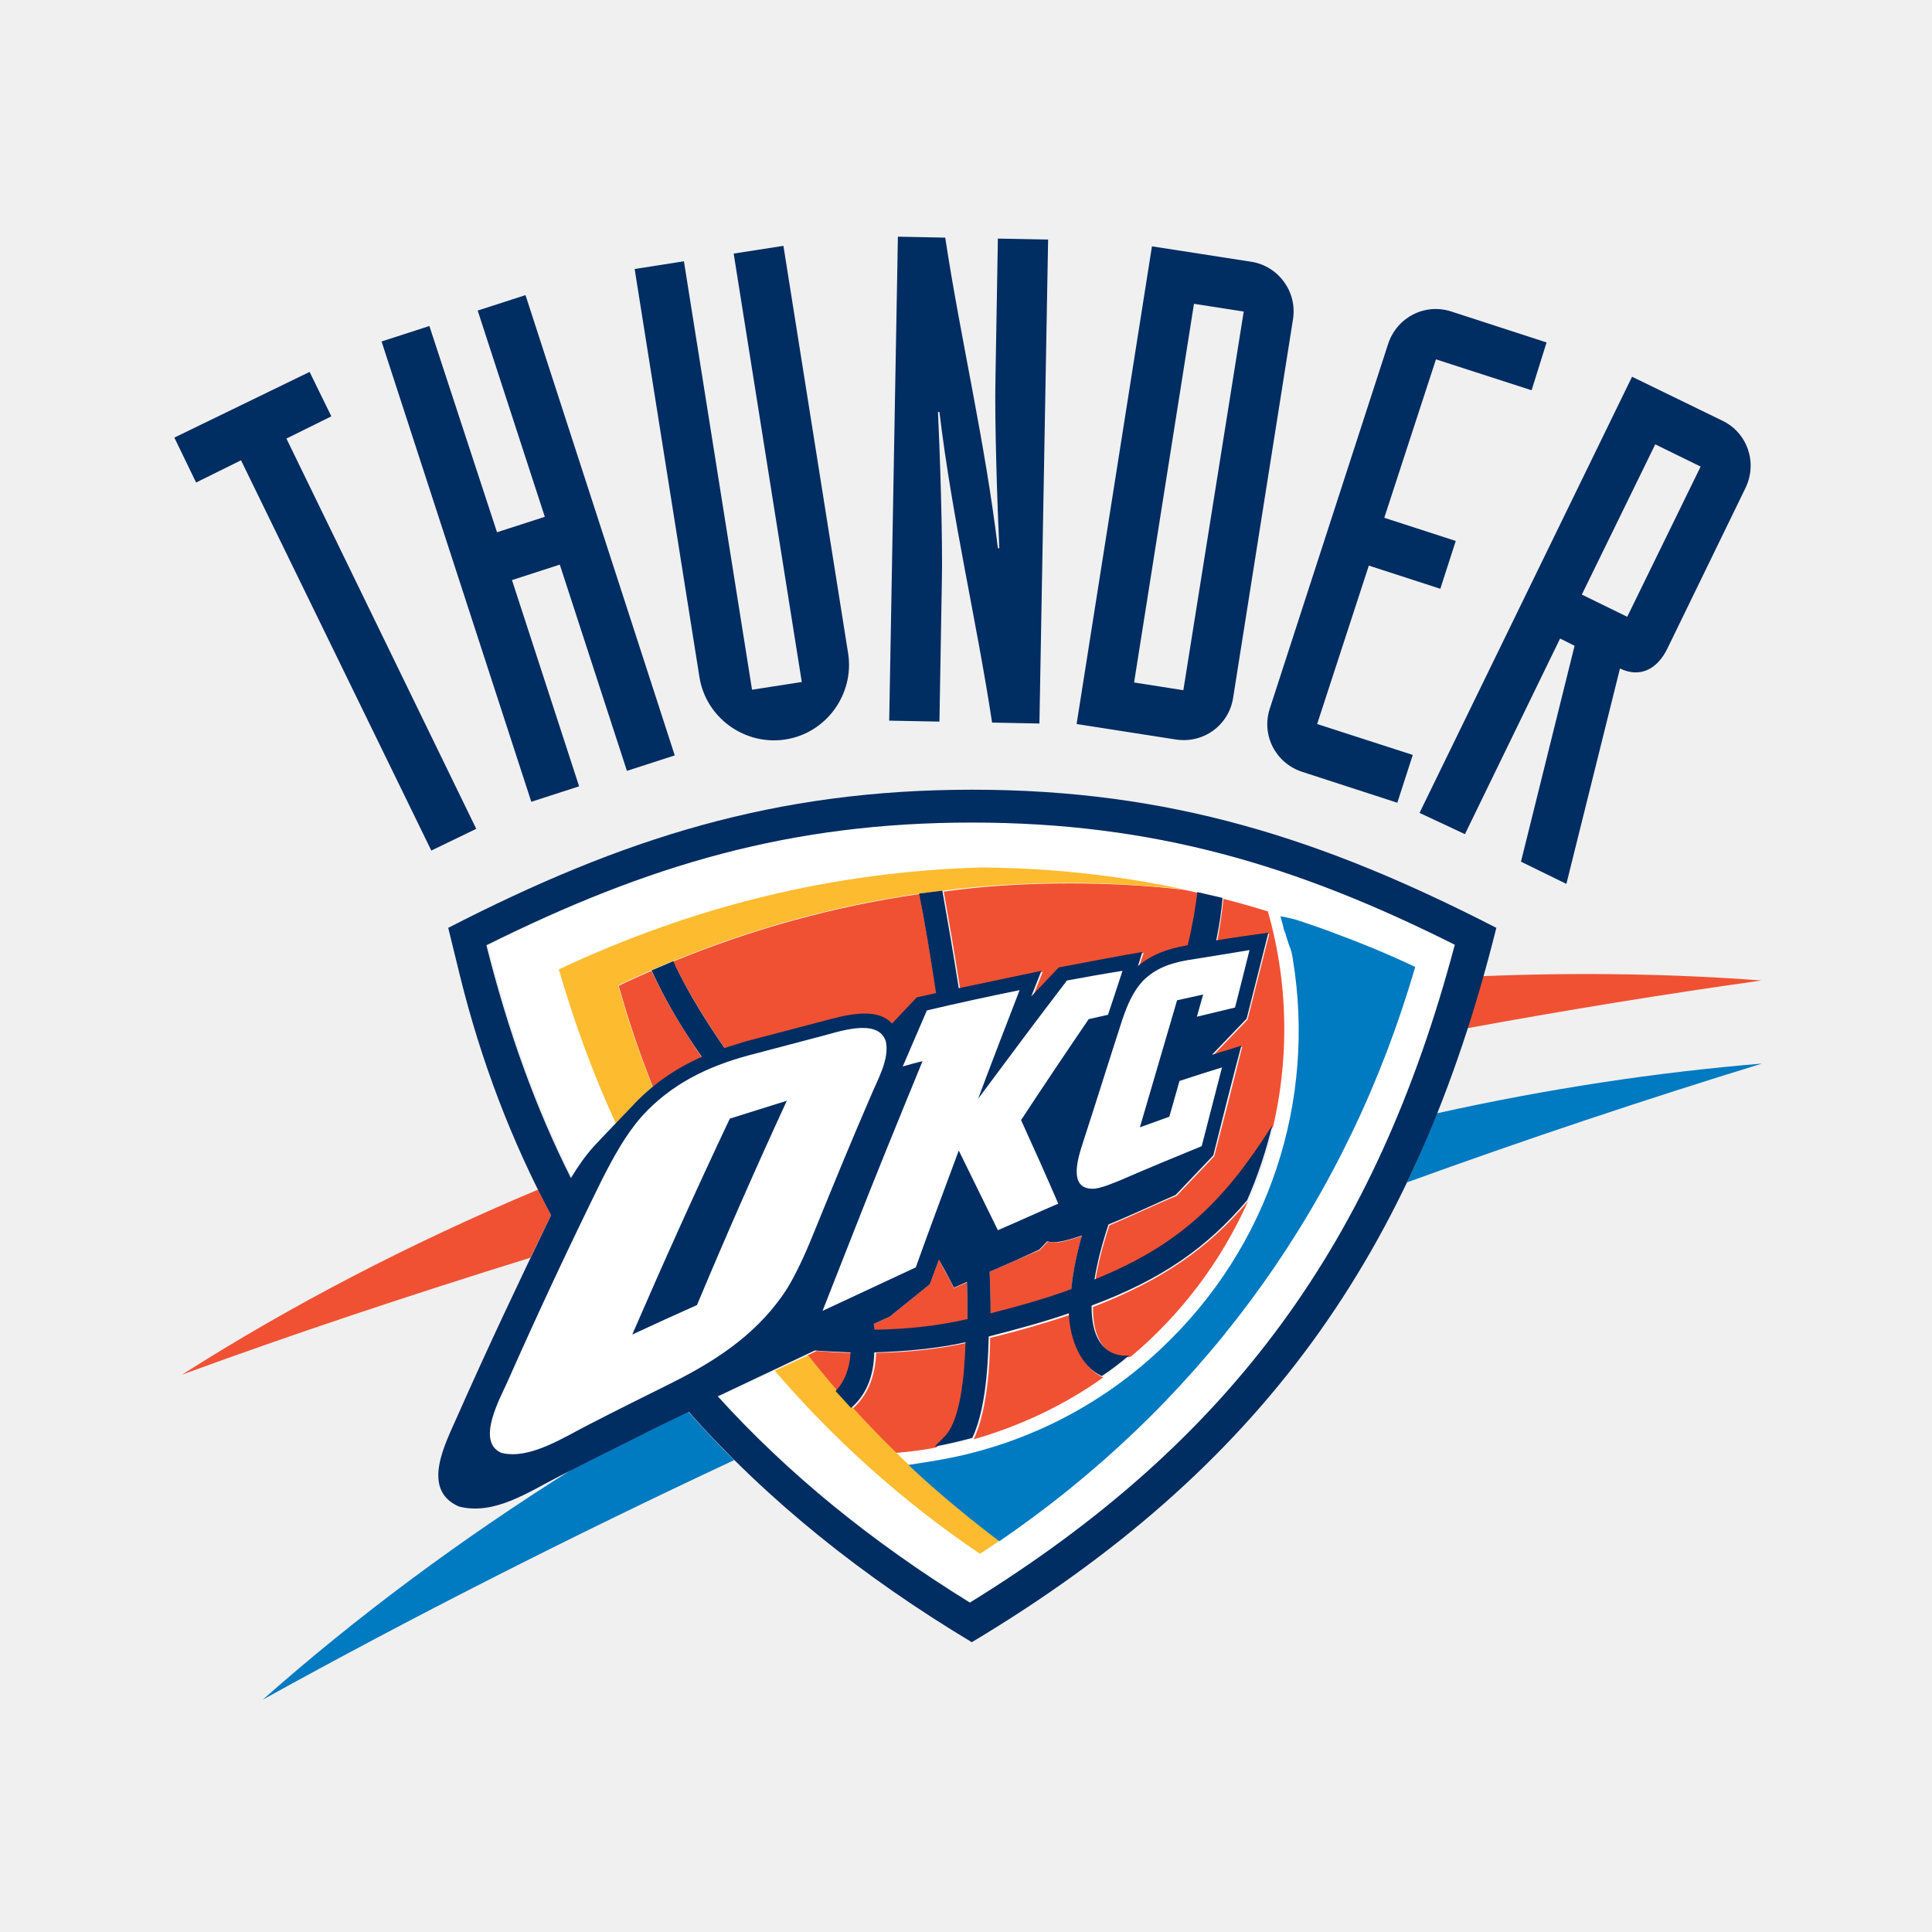
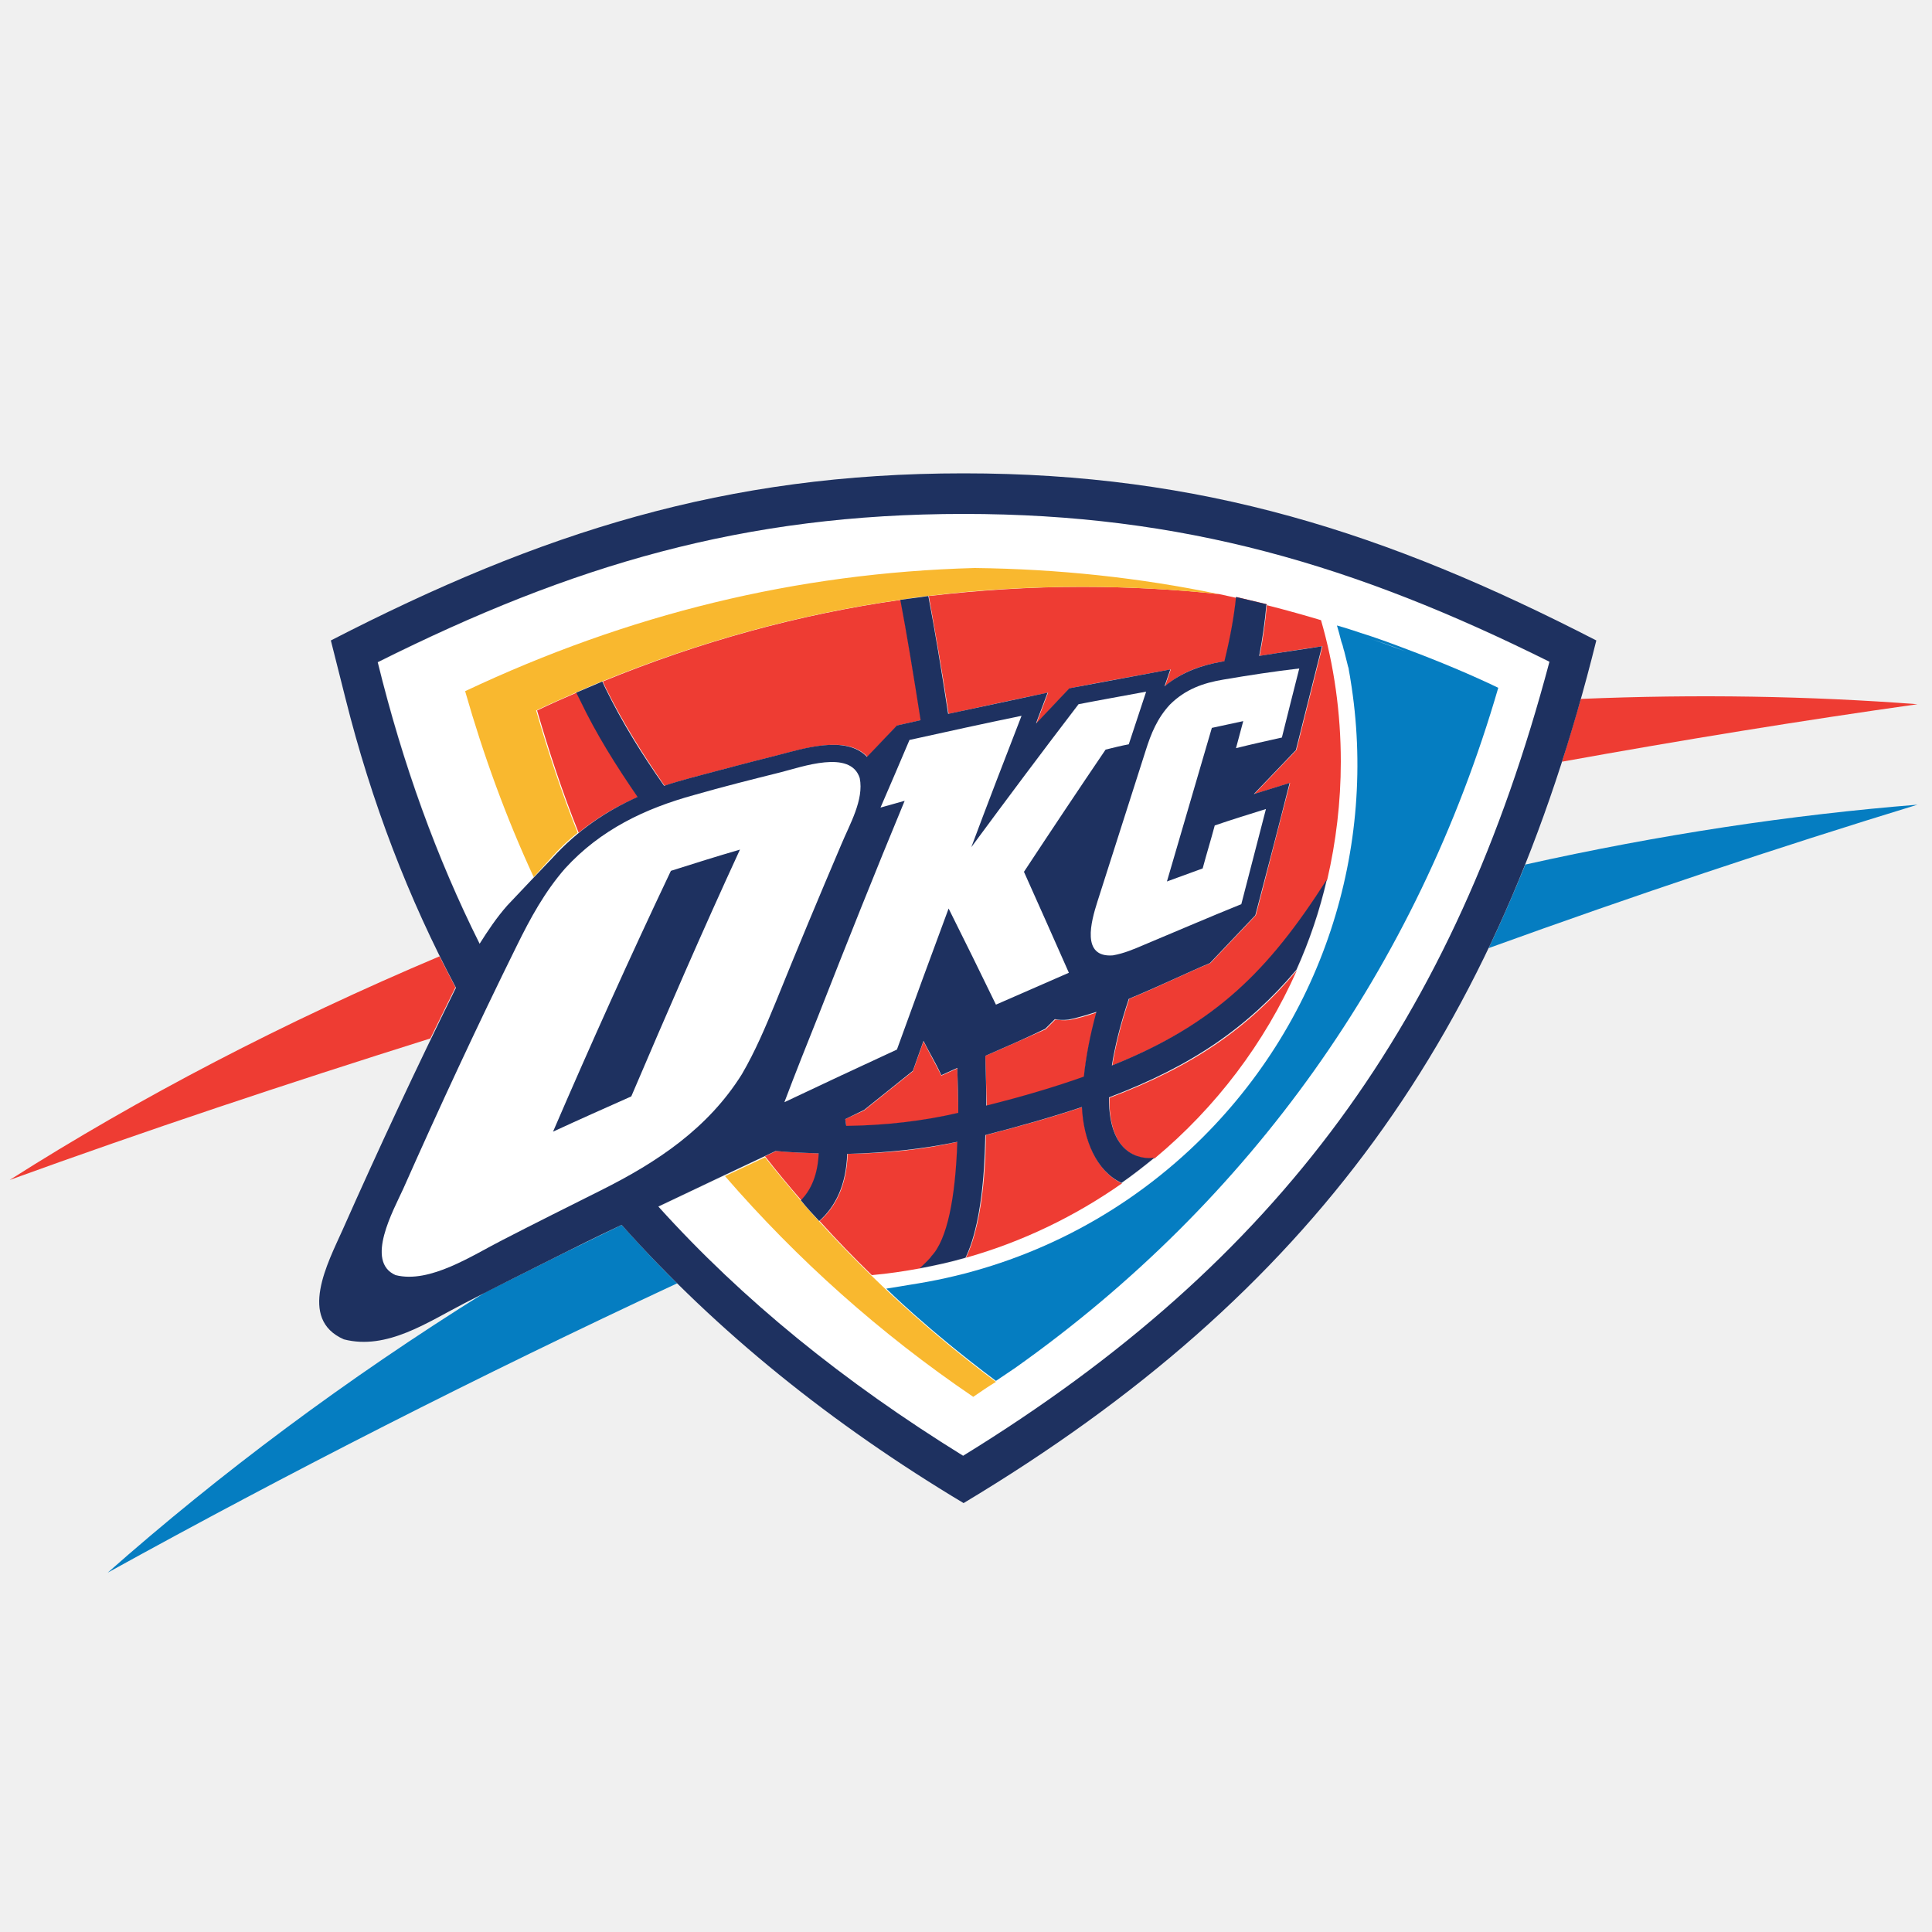
- <svg xmlns="http://www.w3.org/2000/svg" version="1.1" id="Layer_1" x="0px" y="0px" viewBox="0 0 400 400" style="enable-background:new 0 0 400 400;" xml:space="preserve">
+ <svg xmlns="http://www.w3.org/2000/svg" version="1.1" id="Layer_2" x="0px" y="0px" viewBox="0 0 400 400" style="enable-background:new 0 0 400 400;" xml:space="preserve">
  <style type="text/css">
- 	.st0{fill:#002D62;}
- 	.st1{fill:#007AC1;}
- 	.st2{fill:#F05133;}
- 	.st3{fill:#FFFFFF;}
- 	.st4{fill:#FDBB30;}
+ 	.st0{fill:#057DC1;}
+ 	.st1{fill:#EE3C33;}
+ 	.st2{fill:#FFFFFF;}
+ 	.st3{fill:#F9B82F;}
+ 	.st4{fill:#1E3160;}
</style>
-   <path class="st0" d="M342.7,92l-15.2,31.1l9.4,4.6l15.2-31.1L342.7,92z M293.9,168.3l44-90.3l18.7,9.1c5.2,2.5,7.3,8.7,4.8,13.9  l-16.2,33.3c-2.1,4.3-5.7,6.1-9.8,4.1L324.3,183l-9.4-4.6l11.1-44.7l-3-1.5l-19.7,40.5L293.9,168.3z M320.2,70.9l-19.7-6.4  c-5.5-1.8-11.3,1.2-13.1,6.7l-24.5,75.5c-1.8,5.5,1.2,11.3,6.7,13.1l19.7,6.4l3.2-9.9l-19.8-6.4l10.7-32.8l14.8,4.8l3.2-9.9  l-14.8-4.8l10.7-32.8l19.8,6.4L320.2,70.9z M247.2,62.9l10.3,1.6L245,142.9l-10.2-1.6L247.2,62.9z M222.9,149.9l20.5,3.2  c5.7,0.9,11-2.9,11.9-8.6l12.4-78.4c0.9-5.7-3-11-8.6-11.9L238.5,51L222.9,149.9z M184.1,149.2l10.4,0.2l0.5-29  c0.2-8.8-0.4-26.7-0.8-35.1h0.3c2.7,22.4,7.7,43.2,10.9,64.3l9.8,0.2L217,49.6l-10.4-0.2l-0.5,29c-0.2,8.8,0.4,26.7,0.8,35.1h-0.3  c-2.7-22.4-7.7-43.2-10.9-64.3l-9.8-0.2L184.1,149.2z M162.2,50.9l-10.3,1.6l14.1,88.7l-10.3,1.6l-14.1-88.7l-10.2,1.6l13.4,84.4  c1.3,8.5,9.4,14.3,17.8,13c8.5-1.3,14.3-9.4,13-17.8L162.2,50.9z M110,166l9.9-3.2L106,120.1l9.9-3.2l13.9,42.7l9.9-3.2l-30.9-95.3  l-9.9,3.2l13.9,42.7l-9.9,3.2l-14-42.7L79,70.7L110,166z M89.3,176.1l9.3-4.5L59.3,90.8l9.3-4.6L64.1,77l-28,13.6l4.5,9.3l9.3-4.6  L89.3,176.1z" />
-   <path class="st1" d="M297.5,230.5c23-5.1,45.5-8.5,67.3-10.3c-24.1,7.4-48.7,15.6-73.5,24.6C293.5,240.2,295.5,235.4,297.5,230.5   M54.4,351.9c19.2-17,40.9-33.2,64.7-48.1c4.5-2.3,8.9-4.5,13.4-6.7c1.8-0.9,5.5-2.7,10-4.8c3.1,3.4,6.2,6.8,9.5,10  C118,318.2,85.3,334.8,54.4,351.9" />
-   <path class="st2" d="M307,202.1c19.9-0.8,39.2-0.5,57.7,0.9c-20,2.8-40.3,6.1-61,9.9C304.9,209.4,306,205.8,307,202.1 M37.7,284.6  c22.3-14.2,47-27.1,73.7-38.3c0.9,1.8,1.8,3.6,2.7,5.3c-1.4,2.9-2.9,5.9-4.3,8.8C85,268.1,60.9,276.1,37.7,284.6" />
-   <path class="st3" d="M180.9,274.1l3.3-1.5l8.3-6.7l1.9-5.1c1.2,2.5,1.9,3.4,3.1,5.8l2.7-1.2c0.1,2.7,0.1,5.2,0.1,7.7  c-6,1.4-12.5,2.1-19.2,2.2L180.9,274.1z M204.9,263.3c3.5-1.5,6.9-3,10.4-4.5l1.6-1.7c0.7,0.1,1.5,0.1,2.4,0.1  c1.3-0.2,3-0.7,4.8-1.3c-1.2,4.2-1.9,7.9-2.2,11.1c-4.9,1.7-10.4,3.4-16.7,5C205.1,269.1,205,266.3,204.9,263.3 M201.2,170.3  c37.6,0,67.1,8.8,100.4,25.4c-16.3,61.4-46.1,102.7-100.4,136.2c-20.4-12.6-37.7-26.7-52.2-42.7c6.4-3.1,13.7-6.5,20.1-9.5  c2.6,0.2,5,0.4,7.4,0.4c-0.1,3.5-1.3,6.1-3.1,8c1,1.2,2.1,2.4,3.2,3.5c2.8-2.5,4.6-6.2,4.8-11.5c6.6-0.1,13-0.8,18.9-2.1  c-0.3,9.7-1.7,16.8-4.4,19.6c-0.1,0.1-0.2,0.2-0.2,0.2c-0.7,0.8-1.3,1.3-1.8,1.8c2.6-0.5,5.3-1.1,7.8-1.8c3.3-6.9,3.4-18.9,3.4-21  c6.1-1.5,11.6-3.1,16.6-4.8c0.2,5.6,2.5,11,6.8,13c1.9-1.4,3.8-2.8,5.7-4.3c-1.1,0.2-7.9,0.6-7.8-10.3c14.5-5.5,23.9-12,32.2-21.8  c2.2-5,3.9-10.1,5.2-15.5c-9.9,15.6-19,24.7-36.8,31.9c0.5-3.2,1.4-6.9,2.9-11.4c5.2-2.2,10.6-4.8,13.9-6.1l7.8-8.2  c2-7.6,3.9-15.1,5.8-22.7l-6.1,1.9l7.2-7.5c1.5-5.9,3-11.9,4.5-17.8c-3.6,0.5-7.2,1.1-10.8,1.6c0.6-3,1-5.9,1.3-8.8  c-1.7-0.4-3.5-0.9-5.2-1.2c-0.4,3.3-1,6.9-2,11l-0.5,0.1c-3.4,0.6-6.8,1.7-9.8,4.2l1-2.9c-5.8,1-11.5,2.1-17.3,3.2l-5.7,6l0.2-0.5  l1.9-4.8c-5.7,1.2-11.4,2.4-17.1,3.6c-1.2-7.7-2.4-14.6-3.4-20.2c-1.6,0.2-3.2,0.4-4.8,0.6c1,5.7,2.3,12.8,3.5,20.6l-4,0.9l-5.1,5.4  c-3.6-3.8-10.9-1.4-15.5-0.2c-5,1.3-9.9,2.6-14.9,3.9c-1.5,0.4-3,0.9-4.4,1.4c-3.7-5.4-7.2-10.9-10.1-16.9l-0.5-1.1  c-1.5,0.6-3,1.2-4.5,1.9l0.6,1.3c2.8,5.8,6.2,11.3,9.8,16.6c-5.3,2.4-10.3,5.7-14.6,10.4c0,0-7,7.3-7.8,8.2  c-1.8,2.1-3.4,4.3-4.7,6.5c-7.3-14.7-13.1-30.7-17.5-48.2C134.1,179.1,163.6,170.3,201.2,170.3" />
-   <path class="st2" d="M180.9,274.1l3.3-1.5l8.3-6.7l1.9-5.1c1.2,2.5,1.9,3.4,3.1,5.9l2.7-1.2c0.1,2.7,0.1,5.2,0.1,7.7  c-6,1.4-12.5,2.1-19.2,2.2L180.9,274.1z M204.9,263.3c3.5-1.5,6.9-3,10.4-4.5l1.6-1.7c0.7,0.1,1.5,0.1,2.3,0.1  c1.3-0.2,3-0.7,4.8-1.3c-1.2,4.2-1.9,7.9-2.2,11.1c-4.9,1.7-10.4,3.4-16.7,5C205.1,269.1,205,266.3,204.9,263.3 M139.3,199.1  c16.6-6.8,33.6-11.5,51.1-14c1,5.7,2.3,12.8,3.5,20.6l-4,0.9l-5.1,5.4c-3.6-3.8-10.9-1.4-15.4-0.2c-5,1.3-9.9,2.6-14.9,3.9  c-1.5,0.4-3,0.9-4.4,1.4c-3.7-5.4-7.2-10.9-10.1-16.8L139.3,199.1z M135.2,225.1c-2.7-6.8-5.1-13.8-7.1-21c2.2-1.1,4.5-2.1,6.8-3.1  l0.6,1.3c2.8,5.8,6.2,11.3,9.8,16.6C141.7,220.5,138.3,222.5,135.2,225.1 M173.4,288.1c-2.1-2.5-4.2-5-6.2-7.5l1.9-0.9  c2.6,0.2,5.1,0.4,7.4,0.4C176.3,283.6,175.2,286.2,173.4,288.1 M193.8,299.7c-2.7,0.5-5.5,0.9-8.3,1.1c-3.1-3-6.1-6.1-8.9-9.2  c2.8-2.5,4.6-6.2,4.8-11.5c6.6-0.1,13-0.8,18.9-2.1c-0.3,9.7-1.7,16.8-4.4,19.6c-0.1,0.1-0.2,0.2-0.2,0.2  C194.9,298.7,194.3,299.3,193.8,299.7 M228.4,285.2c-8,5.7-17.1,10-26.8,12.8c3.3-6.9,3.4-18.9,3.4-21c6.1-1.5,11.6-3.1,16.6-4.8  C221.8,277.8,224.1,283.2,228.4,285.2 M258.4,248.7c-5.6,12.5-13.9,23.5-24.3,32.2c-1.1,0.2-7.9,0.6-7.8-10.3  C240.7,265,250.1,258.5,258.4,248.7 M221.5,182.9c8,0,15.8,0.4,23.5,1.3c5.9,1.2,11.7,2.7,17.5,4.5c2.2,7.7,3.4,15.9,3.4,24.3  c0,7-0.8,13.7-2.3,20.2c-9.9,15.6-19,24.7-36.8,31.9c0.5-3.2,1.4-6.9,2.9-11.4c5.2-2.2,10.6-4.8,13.9-6.1l7.8-8.2  c2-7.6,3.9-15.1,5.8-22.7l-6.1,1.9l7.2-7.5c1.5-5.9,3-11.9,4.5-17.8c-3.6,0.5-7.2,1.1-10.8,1.6c0.6-3,1-5.9,1.3-8.8  c-1.7-0.4-3.5-0.9-5.2-1.2c-0.4,3.3-1,6.9-2,11l-0.5,0.1c-3.4,0.6-6.8,1.7-9.8,4.2l1-2.9c-5.8,1-11.5,2.1-17.3,3.2l-5.7,6l0.2-0.5  l1.9-4.8c-5.7,1.2-11.4,2.4-17.1,3.6c-1.2-7.7-2.4-14.6-3.4-20.2C203.8,183.4,212.6,182.9,221.5,182.9" />
-   <path class="st4" d="M127.5,232.6c-4.7-10.2-8.6-20.9-11.8-31.9c27.9-13.1,56.7-20.2,87.4-21.1c14.3,0.1,28.2,1.6,41.9,4.5  c-7.7-0.8-15.6-1.3-23.5-1.3c-8.9,0-17.7,0.5-26.3,1.6c-1.6,0.2-3.2,0.4-4.8,0.6c-17.5,2.5-34.5,7.2-51.1,14c-1.5,0.6-3,1.2-4.5,1.9  c-2.3,1-4.5,2-6.8,3.1c2,7.2,4.4,14.2,7.1,21c-1.5,1.3-3,2.7-4.4,4.2L127.5,232.6z M202.9,321.7c-16-10.8-30.2-23.6-42.5-37.9  l6.9-3.2c2,2.5,4.1,5.1,6.2,7.5c1,1.2,2.1,2.4,3.2,3.5c9.1,10,19.2,19.2,30.2,27.4C205.5,320,204.2,320.8,202.9,321.7" />
-   <path class="st0" d="M180.9,274.1l0.2,1.2c6.7-0.1,13.2-0.8,19.2-2.2c0-2.5,0-5-0.1-7.7l-2.7,1.2c-1.2-2.4-1.8-3.4-3.1-5.8l-1.9,5.1  l-8.3,6.7L180.9,274.1z M204.9,263.3c0.1,3,0.2,5.8,0.2,8.6c6.3-1.6,11.8-3.2,16.7-5c0.3-3.2,1-6.9,2.2-11.1  c-1.8,0.6-3.4,1.1-4.8,1.3c-0.9,0.1-1.7,0.1-2.4-0.1l-1.6,1.7C211.8,260.3,208.4,261.8,204.9,263.3 M201.2,170.3  c-37.6,0-67.1,8.8-100.5,25.4c4.4,17.5,10.1,33.5,17.5,48.2c1.4-2.3,2.9-4.5,4.7-6.5c0.8-0.9,7.8-8.2,7.8-8.2  c4.3-4.7,9.2-8,14.6-10.4c-3.7-5.3-7-10.7-9.8-16.6l-0.6-1.3c1.5-0.6,3-1.3,4.5-1.9l0.5,1.1c2.9,6,6.4,11.5,10.1,16.9  c1.4-0.5,2.9-0.9,4.4-1.4c5-1.3,9.9-2.6,14.9-3.9c4.6-1.2,11.9-3.6,15.4,0.2l5.1-5.4l4-0.9c-1.2-7.9-2.4-15-3.5-20.6  c1.6-0.2,3.2-0.4,4.8-0.6c1,5.6,2.2,12.6,3.4,20.2c5.7-1.2,11.4-2.4,17.1-3.6l-1.9,4.8l-0.2,0.5l5.7-6c5.8-1.1,11.5-2.2,17.3-3.2  l-0.9,2.9c3-2.5,6.4-3.6,9.8-4.2l0.5-0.1c1-4.1,1.6-7.7,2-11c1.7,0.4,3.5,0.8,5.2,1.2c-0.2,2.9-0.7,5.9-1.3,8.8  c3.6-0.6,7.2-1.1,10.8-1.6c-1.5,5.9-3,11.9-4.5,17.8l-7.2,7.5l6.1-1.9c-2,7.5-3.9,15.1-5.8,22.7l-7.8,8.2c-3.3,1.4-8.7,4-13.9,6.1  c-1.5,4.5-2.4,8.3-2.9,11.4c17.8-7.2,26.9-16.3,36.8-31.9c-1.3,5.4-3,10.5-5.2,15.5c-8.3,9.8-17.7,16.4-32.2,21.8  c-0.1,11,6.8,10.5,7.8,10.3c-1.8,1.5-3.7,3-5.7,4.3c-4.3-2-6.6-7.4-6.8-13c-4.9,1.7-10.4,3.2-16.6,4.8c-0.1,2.1-0.1,14.1-3.4,21  c-2.6,0.7-5.2,1.3-7.8,1.8c0.5-0.5,1.1-1.1,1.8-1.8c0-0.1,0.1-0.2,0.2-0.2c2.8-2.8,4.1-9.9,4.4-19.6c-5.9,1.3-12.3,1.9-18.9,2.1  c-0.1,5.3-1.9,9-4.8,11.5c-1.1-1.2-2.1-2.3-3.2-3.5c1.8-1.9,2.9-4.5,3.1-8c-2.3-0.1-4.8-0.2-7.4-0.4c-6.4,3-13.7,6.5-20.1,9.5  c14.5,16,31.8,30.1,52.2,42.7c54.3-33.5,84.1-74.8,100.4-136.2C268.3,179.1,238.8,170.3,201.2,170.3 M92.8,192.1  c36-18.5,67.6-28.6,108.5-28.6c40.8,0,72.5,10.1,108.5,28.6C293,259.5,261,304.2,201.2,340c-22.5-13.5-42.3-29.3-58.6-47.7  c-4.5,2.2-8.2,3.9-10,4.9c-5.6,2.8-11.3,5.6-16.9,8.5c-6.3,3.2-13.4,8.1-20.7,6.2c-8-3.5-2.7-13.2-0.3-18.7  c6.2-14,12.7-27.8,19.4-41.6c-8.1-15.2-14.5-31.8-18.9-49.7L92.8,192.1z" />
-   <path class="st3" d="M245.8,198.8c-3.5,0.6-6.6,1.7-9.2,4.3c-2.1,2.3-3.2,5-4.2,7.9c-2.8,8.6-5.5,17.3-8.3,25.9  c-1.1,3.4-2.9,9.6,2.6,9.2c1.9-0.3,3.6-1.1,5.4-1.8c5.5-2.4,11.1-4.7,16.7-7c1.4-5.4,2.8-10.9,4.2-16.3c-2.9,0.9-5.8,1.8-8.8,2.8  c-0.7,2.5-1.4,4.9-2.1,7.4c-2,0.7-4.1,1.5-6.1,2.2c2.6-8.8,5.1-17.5,7.7-26.3c1.8-0.4,3.6-0.8,5.4-1.2c-0.4,1.5-0.9,3.1-1.3,4.6  c2.6-0.6,5.3-1.3,7.9-1.9c1-3.9,2-7.9,3-11.9C254.5,197.4,250.2,198.1,245.8,198.8 M220.9,203c-6.2,8.1-12.3,16.3-18.4,24.5  c2.8-7.5,5.7-15,8.6-22.5c-6.4,1.3-12.9,2.7-19.2,4.2c-1.7,3.9-3.3,7.7-5,11.6c1.4-0.4,2.8-0.8,4.1-1.1c-5,12.2-10,24.4-14.8,36.7  c-2,5-3.9,10-5.9,15c6.4-3,12.9-6,19.3-9c2.9-8.1,5.9-16.1,8.9-24.2c2.7,5.5,5.4,11,8.1,16.5c4.2-1.8,8.3-3.7,12.5-5.5  c-2.5-5.8-5.1-11.6-7.7-17.3c4.6-7,9.3-14,14-20.9c1.3-0.3,2.7-0.6,4-0.9c1-3,2-6,3-9.1C228.6,201.6,224.7,202.3,220.9,203   M144.3,270.2c-4.5,2-8.9,4-13.4,6.1c6.5-15,13.2-29.9,20.2-44.7c3.9-1.2,7.9-2.5,11.8-3.7C156.4,242,150.2,256.1,144.3,270.2   M155,218.5c-8.5,2.3-16,5.9-22.1,12.6c-3.5,4-5.9,8.5-8.3,13.2c-6.8,13.8-13.3,27.7-19.5,41.7c-1.6,3.6-6.6,12.5-1.3,14.8  c5.9,1.5,13.2-3.4,18.4-6c5.6-2.9,11.3-5.7,16.9-8.5c9.6-4.8,18.3-10.6,24.1-19.9c2.3-3.9,4.1-8.2,5.8-12.4  c3.7-9.1,7.4-18.1,11.3-27.1c1.4-3.4,3.9-7.6,3.1-11.3c-1.6-5-10-1.9-13.6-1C164.9,215.9,159.9,217.2,155,218.5" />
-   <path class="st1" d="M269.6,191.3c2.5,0.8,5,1.7,7.4,2.6C274.6,193,272.1,192.1,269.6,191.3 M269.2,190.7c2.6,0.9,5.1,1.7,7.6,2.7  c6.2,2.3,11.6,4.6,16.2,6.8c-13.9,47.9-42.5,88-82.8,116.6l-3.3,2.3c-11.8-8.9-18.8-15.8-18.8-15.8l5.6-0.9  c16.8-2.8,33.1-10.4,46.5-23c22.9-21.4,32.2-51.8,27.5-80.6c-0.1-0.7-0.2-1.3-0.4-2l-0.1-0.3l-0.1-0.3L267,196l-0.1-0.3l-0.1-0.3  l-0.1-0.3l-0.1-0.3l-0.1-0.3l-0.1-0.3l-0.1-0.3l-0.1-0.4l-0.1-0.3l-0.1-0.3l-0.1-0.2l-0.1-0.3c-0.2-1-0.5-1.9-0.7-2.7  C266.8,190,268,190.3,269.2,190.7" />
+   <g id="Layer_2_1_">
+     <path class="st0" d="M315.8,179c27.8-6.2,55-10.3,81.2-12.4c-29.1,8.9-58.7,18.8-88.8,29.7C310.9,190.7,313.4,184.9,315.8,179    M22.3,325.6c23.2-20.5,49.4-40.1,78.1-58c5.4-2.7,10.8-5.4,16.2-8.1c2.2-1.1,6.6-3.2,12.1-5.9c3.7,4.1,7.5,8.2,11.5,12.1   C99,284.9,59.6,305,22.3,325.6" />
+     <path class="st1" d="M327.3,144.7c24-1,47.3-0.6,69.7,1.1c-24.1,3.4-48.7,7.4-73.6,11.9C324.7,153.5,326,149.2,327.3,144.7    M2,244.3c26.9-17.1,56.8-32.7,89-46.3c1.1,2.2,2.2,4.3,3.3,6.4c-1.7,3.5-3.5,7.1-5.2,10.6C59.2,224.4,30.1,234.1,2,244.3" />
+     <path class="st2" d="M175,231.7l3.9-1.8l10.1-8.1l2.2-6.2c1.5,2.9,2.2,4.1,3.7,7.1l3.3-1.5c0.1,3.2,0.2,6.3,0.2,9.3   c-7.3,1.7-15.1,2.6-23.2,2.7L175,231.7z M204,218.6c4.2-1.8,8.4-3.7,12.5-5.5l2-2c0.8,0.1,1.8,0.2,2.8,0.1c1.6-0.3,3.6-0.8,5.8-1.6   c-1.4,5.1-2.3,9.5-2.6,13.4c-5.9,2.1-12.6,4.1-20.2,6C204.2,225.7,204.1,222.2,204,218.6 M199.5,106.4c45.4,0,81.1,10.6,121.3,30.7   c-19.7,74.2-55.7,124-121.3,164.4c-24.6-15.2-45.6-32.2-63.1-51.6c7.8-3.7,16.6-7.9,24.3-11.5c3.1,0.3,6.1,0.4,8.9,0.5   c-0.2,4.3-1.5,7.4-3.7,9.7c1.3,1.4,2.5,2.9,3.8,4.3c3.4-3,5.6-7.5,5.8-13.9c8-0.1,15.7-0.9,22.8-2.5c-0.4,11.7-2,20.3-5.4,23.7   c-0.1,0.1-0.2,0.2-0.2,0.3c-0.8,0.9-1.6,1.6-2.2,2.2c3.2-0.6,6.4-1.3,9.5-2.2c4-8.3,4.1-22.8,4.1-25.4c7.4-1.9,14.1-3.8,20-5.8   c0.2,6.8,3,13.3,8.2,15.7c2.3-1.7,4.6-3.4,6.8-5.2c-1.3,0.2-9.6,0.8-9.4-12.5c17.5-6.6,28.8-14.5,38.8-26.4   c2.6-6,4.8-12.2,6.3-18.7c-12,18.9-23,29.9-44.5,38.5c0.6-3.8,1.7-8.4,3.5-13.8c6.3-2.6,12.8-5.8,16.8-7.4l9.4-9.9   c2.4-9.1,4.7-18.3,7.1-27.4l-7.4,2.3l8.7-9.1c1.8-7.2,3.6-14.3,5.4-21.5c-4.3,0.6-8.7,1.3-13,2c0.7-3.6,1.2-7.1,1.5-10.7   c-2.1-0.5-4.2-1-6.3-1.5c-0.4,4-1.2,8.4-2.4,13.3l-0.6,0.1c-4.1,0.7-8.2,2-11.8,5.1l1.2-3.5c-7,1.3-13.9,2.5-20.9,3.9l-6.9,7.3   l0.2-0.6l2.2-5.8c-6.9,1.4-13.7,2.9-20.6,4.4c-1.4-9.3-2.9-17.6-4.1-24.4c-1.9,0.2-3.9,0.5-5.8,0.8c1.3,6.9,2.7,15.4,4.2,24.9   l-4.9,1.1l-6.2,6.5c-4.3-4.6-13.1-1.7-18.7-0.3c-6,1.5-12,3.1-18,4.7c-1.8,0.5-3.6,1-5.3,1.6c-4.5-6.5-8.7-13.2-12.2-20.3l-0.6-1.3   c-1.8,0.7-3.6,1.5-5.4,2.3l0.8,1.6c3.4,7,7.5,13.6,11.9,20c-6.5,2.9-12.4,6.9-17.6,12.6c0,0-8.4,8.8-9.4,9.9   c-2.2,2.5-4.1,5.2-5.7,7.9c-8.8-17.8-15.8-37.1-21.1-58.3C118.4,117,154.1,106.4,199.5,106.4" />
+     <path class="st1" d="M175,231.7l3.9-1.8l10.1-8.1l2.2-6.2c1.5,3,2.2,4.1,3.7,7.1l3.3-1.5c0.1,3.2,0.2,6.3,0.2,9.3   c-7.3,1.7-15.1,2.6-23.2,2.7L175,231.7z M204,218.6c4.2-1.8,8.4-3.7,12.5-5.5l2-2c0.8,0.1,1.8,0.2,2.8,0.1c1.6-0.3,3.6-0.8,5.8-1.6   c-1.4,5.1-2.3,9.5-2.6,13.4c-5.9,2.1-12.6,4.1-20.2,6C204.2,225.7,204.1,222.2,204,218.6 M124.8,141.1c20-8.2,40.5-13.9,61.7-16.9   c1.3,6.9,2.7,15.4,4.2,24.9l-4.9,1.1l-6.2,6.5c-4.3-4.6-13.1-1.7-18.7-0.3c-6,1.5-12,3.1-18,4.7c-1.8,0.5-3.6,1-5.3,1.6   c-4.5-6.5-8.7-13.2-12.2-20.3L124.8,141.1z M119.8,172.4c-3.3-8.2-6.1-16.7-8.6-25.3c2.7-1.3,5.4-2.5,8.2-3.7l0.8,1.6   c3.4,7,7.5,13.6,11.9,20C127.7,166.9,123.6,169.3,119.8,172.4 M165.9,248.5c-2.6-3-5.1-6-7.5-9.1l2.3-1.1c3.1,0.3,6.1,0.4,8.9,0.5   C169.4,243.2,168.1,246.3,165.9,248.5 M190.5,262.6c-3.3,0.6-6.6,1.1-10,1.4c-3.7-3.6-7.3-7.3-10.8-11.2c3.4-3,5.6-7.5,5.8-13.9   c8-0.1,15.7-0.9,22.8-2.5c-0.4,11.7-2,20.3-5.4,23.7c-0.1,0.1-0.2,0.2-0.2,0.3C191.9,261.3,191.2,262.1,190.5,262.6 M232.3,245   c-9.7,6.8-20.6,12.1-32.3,15.4c4-8.3,4.1-22.8,4.1-25.4c7.4-1.9,14.1-3.8,20-5.8C224.4,236.1,227.1,242.6,232.3,245 M268.5,200.9   c-6.7,15.1-16.8,28.4-29.4,38.9c-1.3,0.2-9.6,0.8-9.4-12.5C247.2,220.7,258.5,212.8,268.5,200.9 M224,121.5   c9.6,0,19.1,0.5,28.4,1.5c7.1,1.5,14.1,3.3,21.1,5.4c2.7,9.3,4.1,19.2,4.1,29.3c0,8.4-1,16.6-2.8,24.4c-12,18.9-23,29.9-44.5,38.5   c0.6-3.8,1.7-8.4,3.5-13.8c6.3-2.6,12.8-5.8,16.8-7.4l9.4-9.9c2.4-9.1,4.7-18.3,7.1-27.4l-7.4,2.3l8.7-9.1   c1.8-7.2,3.6-14.3,5.4-21.5c-4.3,0.6-8.7,1.3-13,2c0.7-3.6,1.2-7.1,1.5-10.7c-2.1-0.5-4.2-1-6.3-1.5c-0.4,4-1.2,8.4-2.4,13.3   L253,137c-4.1,0.7-8.2,2-11.8,5.1l1.2-3.5c-7,1.3-13.9,2.5-20.9,3.9l-6.9,7.3l0.2-0.6l2.2-5.8c-6.9,1.4-13.7,2.9-20.6,4.4   c-1.4-9.3-2.9-17.6-4.1-24.4C202.6,122.2,213.2,121.5,224,121.5" />
+     <path class="st3" d="M110.5,181.6c-5.7-12.3-10.4-25.2-14.2-38.5c33.7-15.9,68.5-24.5,105.5-25.5c17.3,0.2,34.1,2,50.5,5.4   c-9.3-1-18.8-1.5-28.4-1.5c-10.8,0-21.3,0.6-31.8,1.9c-1.9,0.2-3.9,0.5-5.8,0.8c-21.2,3-41.6,8.7-61.7,16.9   c-1.8,0.7-3.6,1.5-5.4,2.3c-2.7,1.2-5.5,2.4-8.2,3.7c2.5,8.6,5.3,17.1,8.6,25.3c-1.9,1.5-3.7,3.2-5.4,5.1L110.5,181.6z    M201.5,289.2c-19.3-13.1-36.5-28.5-51.4-45.7l8.3-3.9c2.4,3.1,5,6.1,7.5,9.1c1.2,1.4,2.5,2.9,3.8,4.3c11,12.1,23.2,23.2,36.5,33.1   C204.7,287,203.1,288.1,201.5,289.2" />
+     <path class="st4" d="M175,231.7l0.2,1.4c8.1-0.1,15.9-1,23.2-2.7c0-3-0.1-6.1-0.2-9.3l-3.3,1.5c-1.4-3-2.2-4.1-3.7-7.1l-2.2,6.2   l-10.1,8.1L175,231.7z M204,218.6c0.1,3.6,0.2,7,0.2,10.3c7.6-1.9,14.3-3.9,20.2-6c0.4-3.9,1.2-8.3,2.6-13.4   c-2.2,0.7-4.2,1.3-5.8,1.6c-1.1,0.1-2,0.1-2.8-0.1l-2,2C212.3,215,208.1,216.8,204,218.6 M199.5,106.4   c-45.5,0-81.1,10.6-121.3,30.7c5.2,21.2,12.2,40.5,21.1,58.3c1.7-2.7,3.5-5.4,5.7-7.9c1-1.1,9.4-9.9,9.4-9.9   c5.2-5.7,11.1-9.7,17.6-12.6c-4.4-6.4-8.5-12.9-11.9-20l-0.8-1.6c1.8-0.8,3.6-1.5,5.4-2.3l0.6,1.3c3.5,7.2,7.7,13.9,12.2,20.3   c1.7-0.6,3.5-1.1,5.3-1.6c6-1.6,12-3.2,18-4.7c5.5-1.4,14.3-4.3,18.7,0.3l6.2-6.5l4.9-1.1c-1.5-9.5-2.9-18.1-4.2-24.9   c1.9-0.3,3.9-0.5,5.8-0.8c1.3,6.8,2.7,15.2,4.1,24.4c6.9-1.5,13.7-2.9,20.6-4.4l-2.2,5.8l-0.2,0.6l6.9-7.3   c6.9-1.3,13.9-2.6,20.9-3.9l-1.2,3.5c3.6-3,7.8-4.4,11.8-5.1l0.6-0.1c1.2-4.9,2-9.3,2.4-13.3c2.1,0.5,4.2,1,6.3,1.5   c-0.3,3.5-0.8,7.1-1.5,10.7c4.3-0.7,8.7-1.3,13-2c-1.8,7.2-3.6,14.3-5.4,21.5l-8.7,9.1l7.4-2.3c-2.3,9.1-4.7,18.3-7.1,27.4   l-9.4,9.9c-3.9,1.6-10.5,4.8-16.8,7.4c-1.8,5.4-2.9,10-3.5,13.8c21.5-8.6,32.5-19.7,44.5-38.5c-1.5,6.5-3.6,12.7-6.3,18.7   c-10,11.8-21.4,19.8-38.8,26.4c-0.1,13.3,8.1,12.7,9.4,12.5c-2.2,1.8-4.5,3.6-6.8,5.2c-5.2-2.4-7.9-8.9-8.2-15.7   c-6,2-12.6,3.9-20,5.8c-0.1,2.5-0.1,17.1-4.1,25.4c-3.1,0.9-6.3,1.6-9.5,2.2c0.6-0.6,1.4-1.3,2.2-2.2c0.1-0.1,0.1-0.2,0.2-0.3   c3.3-3.4,5-12,5.4-23.7c-7.1,1.5-14.8,2.3-22.8,2.5c-0.2,6.4-2.4,10.9-5.8,13.9c-1.3-1.4-2.6-2.8-3.8-4.3c2.2-2.2,3.5-5.4,3.7-9.7   c-2.8-0.1-5.8-0.2-8.9-0.5c-7.7,3.6-16.5,7.8-24.3,11.5c17.5,19.4,38.4,36.3,63.1,51.6C265.1,261,301.1,211.2,320.8,137   C280.6,117,244.9,106.4,199.5,106.4 M68.5,132.6C112,110.2,150.2,98,199.5,98s87.5,12.2,131,34.6c-20.2,81.4-58.8,135.3-131,178.6   c-27.2-16.3-51-35.4-70.8-57.6c-5.5,2.6-9.9,4.8-12.1,5.9c-6.8,3.4-13.6,6.8-20.4,10.3c-7.6,3.9-16.1,9.8-25,7.5   c-9.6-4.2-3.3-15.9-0.3-22.6c7.5-16.9,15.3-33.6,23.5-50.2c-9.8-18.4-17.5-38.4-22.9-60L68.5,132.6z" />
+     <path class="st2" d="M253.3,140.7c-4.2,0.7-7.9,2-11.1,5.2c-2.6,2.8-3.9,6-5,9.5c-3.3,10.4-6.7,20.9-10,31.3   c-1.3,4.1-3.4,11.6,3.2,11.1c2.3-0.4,4.4-1.3,6.5-2.2c6.7-2.8,13.4-5.7,20.1-8.4c1.7-6.6,3.4-13.1,5.1-19.7   c-3.5,1.1-7.1,2.2-10.6,3.4c-0.8,3-1.7,5.9-2.5,8.9c-2.5,0.9-4.9,1.8-7.4,2.7c3.1-10.6,6.2-21.2,9.3-31.8c2.2-0.5,4.3-0.9,6.5-1.4   c-0.5,1.9-1,3.7-1.5,5.6c3.2-0.8,6.3-1.5,9.5-2.2c1.2-4.8,2.4-9.6,3.6-14.3C263.8,139,258.6,139.8,253.3,140.7 M223.3,145.8   c-7.5,9.8-14.9,19.7-22.2,29.6c3.4-9.1,6.9-18.2,10.4-27.2c-7.8,1.6-15.5,3.3-23.2,5c-2,4.7-4,9.4-6,14c1.7-0.5,3.3-0.9,5-1.4   c-6.1,14.7-12,29.5-17.8,44.3c-2.4,6-4.8,12-7.1,18.1c7.8-3.7,15.5-7.3,23.3-10.9c3.5-9.7,7.1-19.5,10.7-29.2   c3.3,6.6,6.6,13.3,9.8,19.9c5-2.2,10.1-4.4,15.1-6.6c-3.1-7-6.2-14-9.3-20.9c5.6-8.5,11.2-16.9,16.9-25.3c1.6-0.4,3.2-0.8,4.8-1.1   c1.2-3.6,2.4-7.3,3.6-10.9C232.5,144.1,227.9,144.9,223.3,145.8 M130.7,227c-5.4,2.4-10.8,4.8-16.2,7.3c7.8-18.1,15.9-36.1,24.4-54   c4.7-1.5,9.5-3,14.3-4.4C145.4,192.8,138,209.9,130.7,227 M143.7,164.6c-10.2,2.8-19.4,7.2-26.7,15.2c-4.2,4.8-7.2,10.3-10,16   c-8.2,16.6-16,33.4-23.5,50.3c-2,4.4-8,15.1-1.6,17.9c7.1,1.8,15.9-4.1,22.2-7.3c6.8-3.5,13.6-6.9,20.4-10.3   c11.6-5.8,22.1-12.8,29.1-24c2.8-4.8,4.9-9.8,7-14.9c4.4-10.9,9-21.9,13.6-32.7c1.7-4.1,4.7-9.2,3.8-13.7c-1.9-6-12-2.3-16.4-1.2   C155.6,161.4,149.6,162.9,143.7,164.6" />
+     <path class="st0" d="M282.1,131.7c3,1,6,2.1,9,3.2C288.1,133.7,285.1,132.7,282.1,131.7 M281.6,131c3.2,1,6.2,2.1,9.1,3.2   c7.5,2.8,14.1,5.6,19.5,8.2c-16.8,57.8-51.3,106.3-100,140.8l-4,2.7c-14.3-10.7-22.7-19.1-22.7-19.1l6.7-1.1   c20.4-3.4,40-12.6,56.2-27.7c27.6-25.8,38.9-62.6,33.2-97.3c-0.1-0.8-0.3-1.6-0.4-2.4l-0.1-0.3l-0.1-0.4l-0.1-0.4l-0.1-0.4   l-0.1-0.4l-0.1-0.4l-0.1-0.4l-0.1-0.4l-0.1-0.4l-0.1-0.3l-0.1-0.4l-0.1-0.4l-0.1-0.3l-0.1-0.3l-0.1-0.3c-0.3-1.2-0.6-2.3-0.9-3.3   C278.6,130,280.1,130.5,281.6,131" />
+   </g>
</svg>
